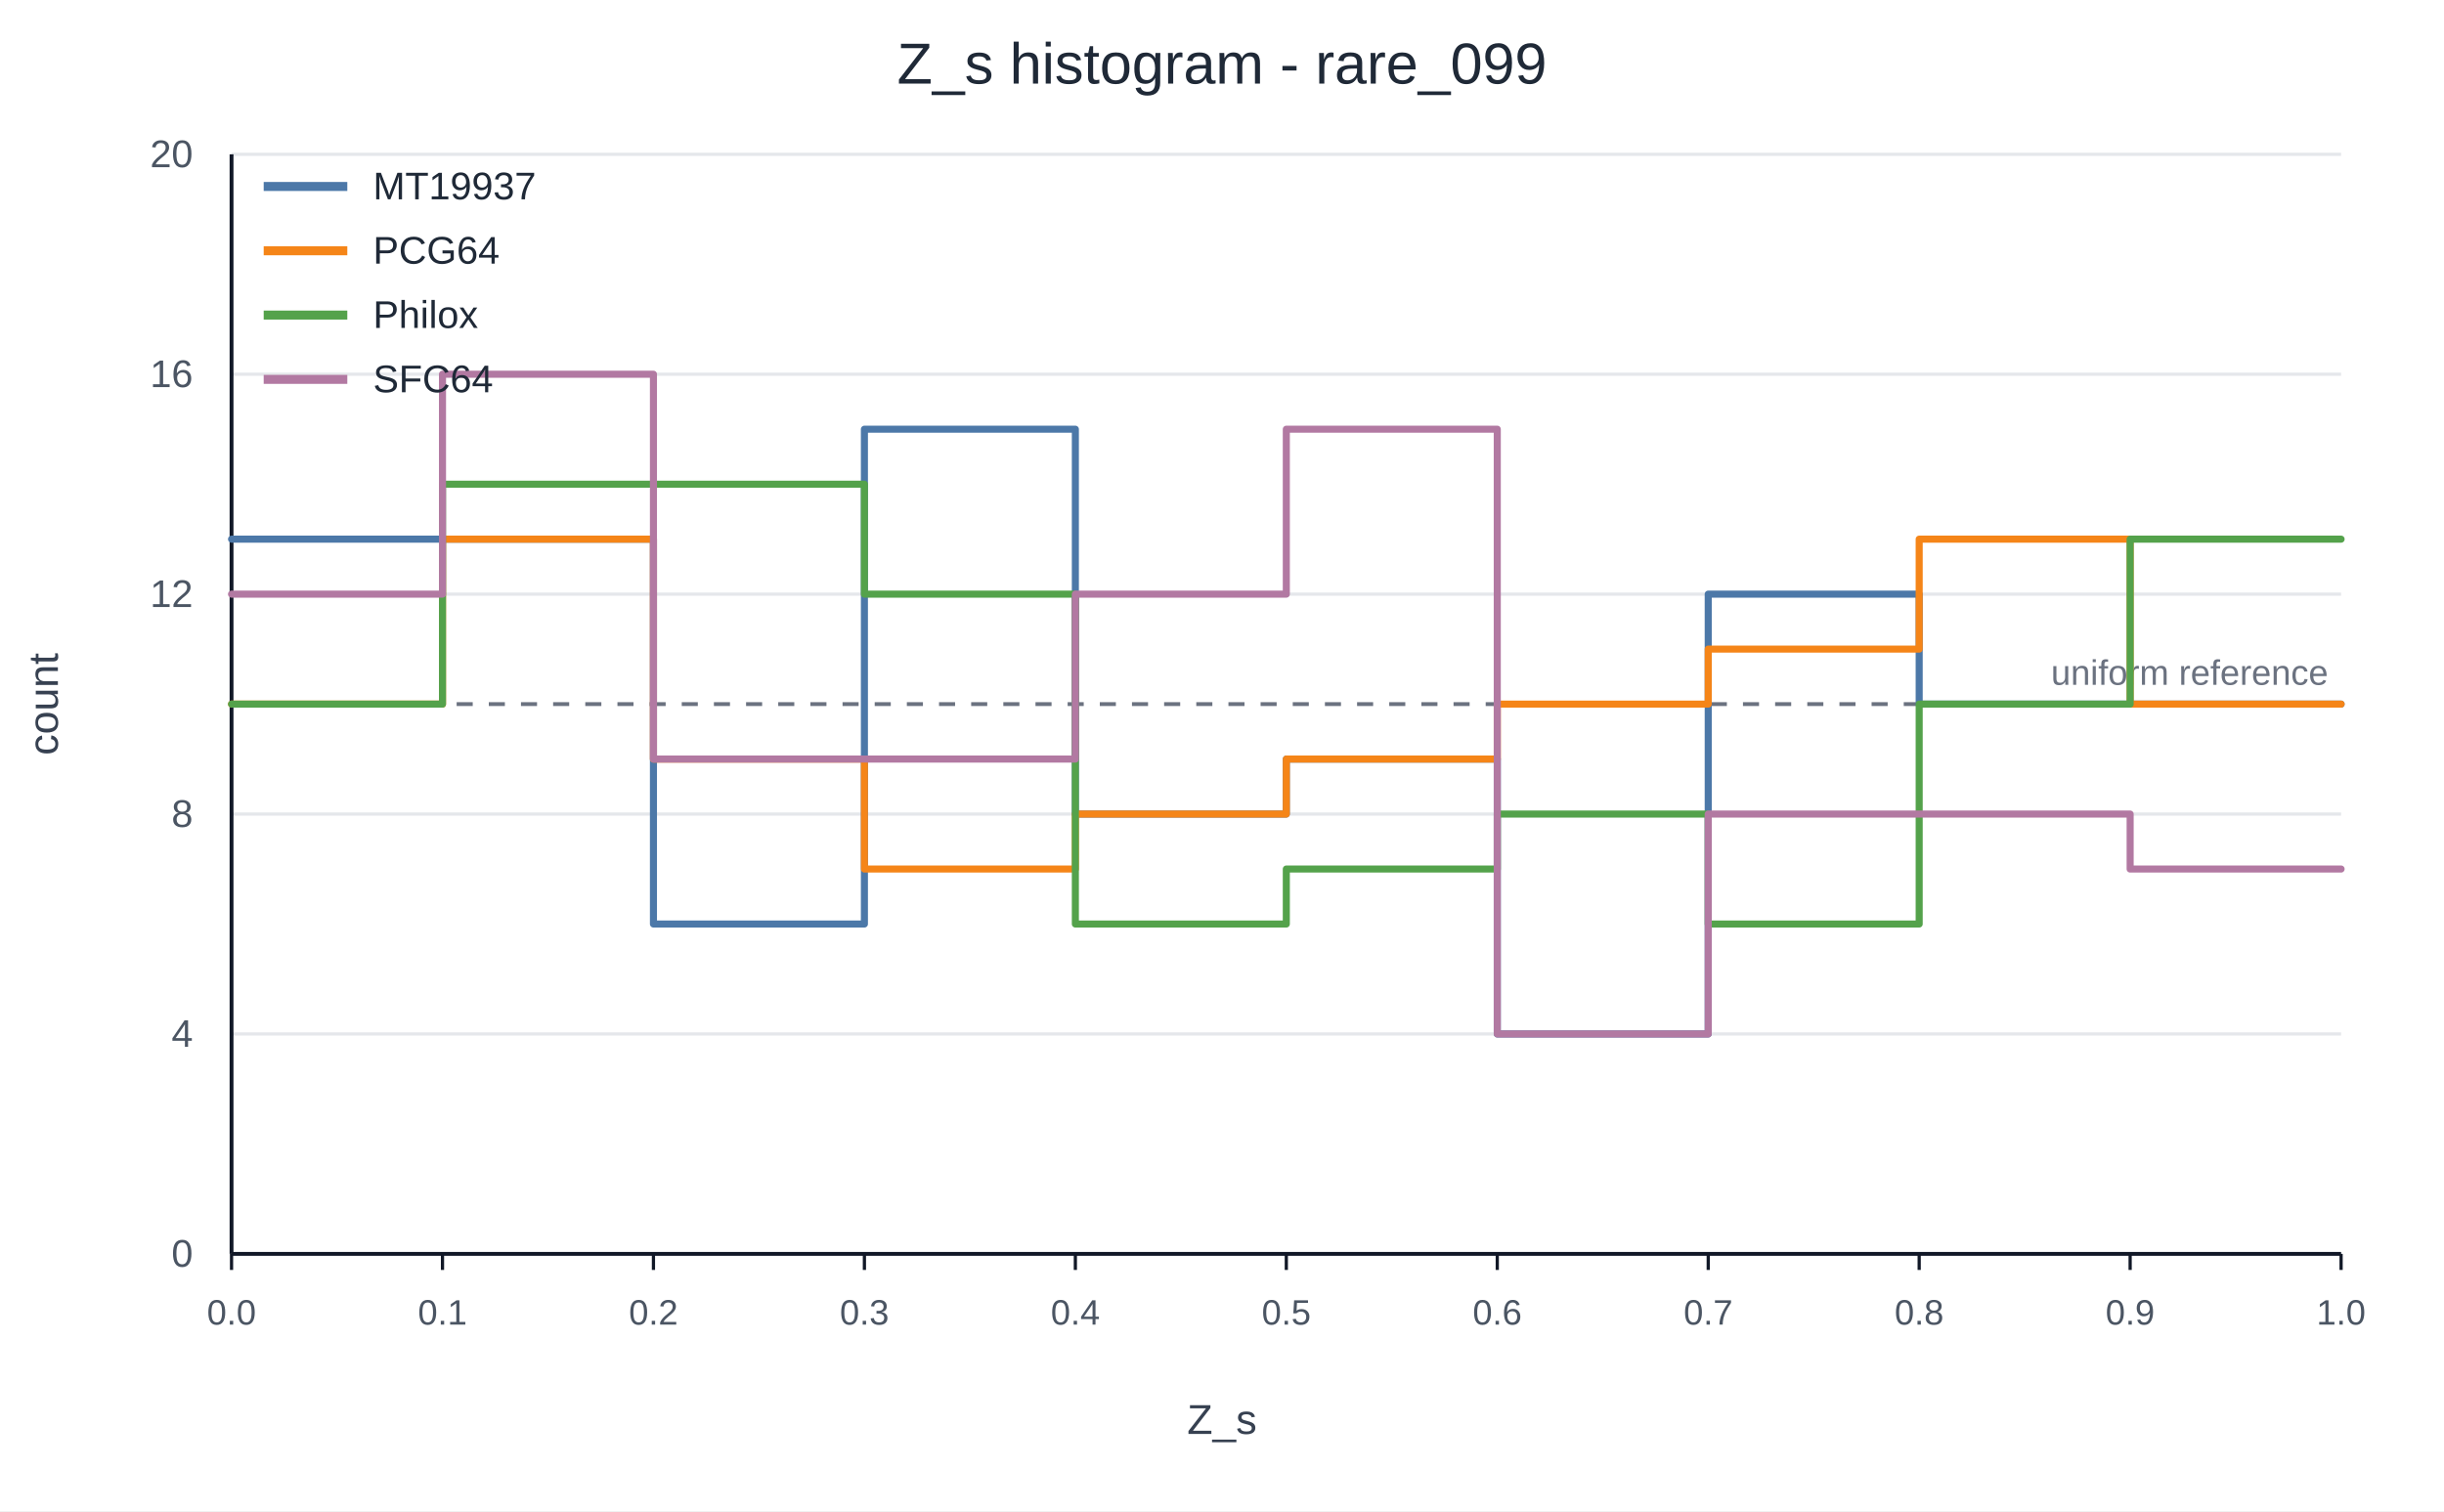
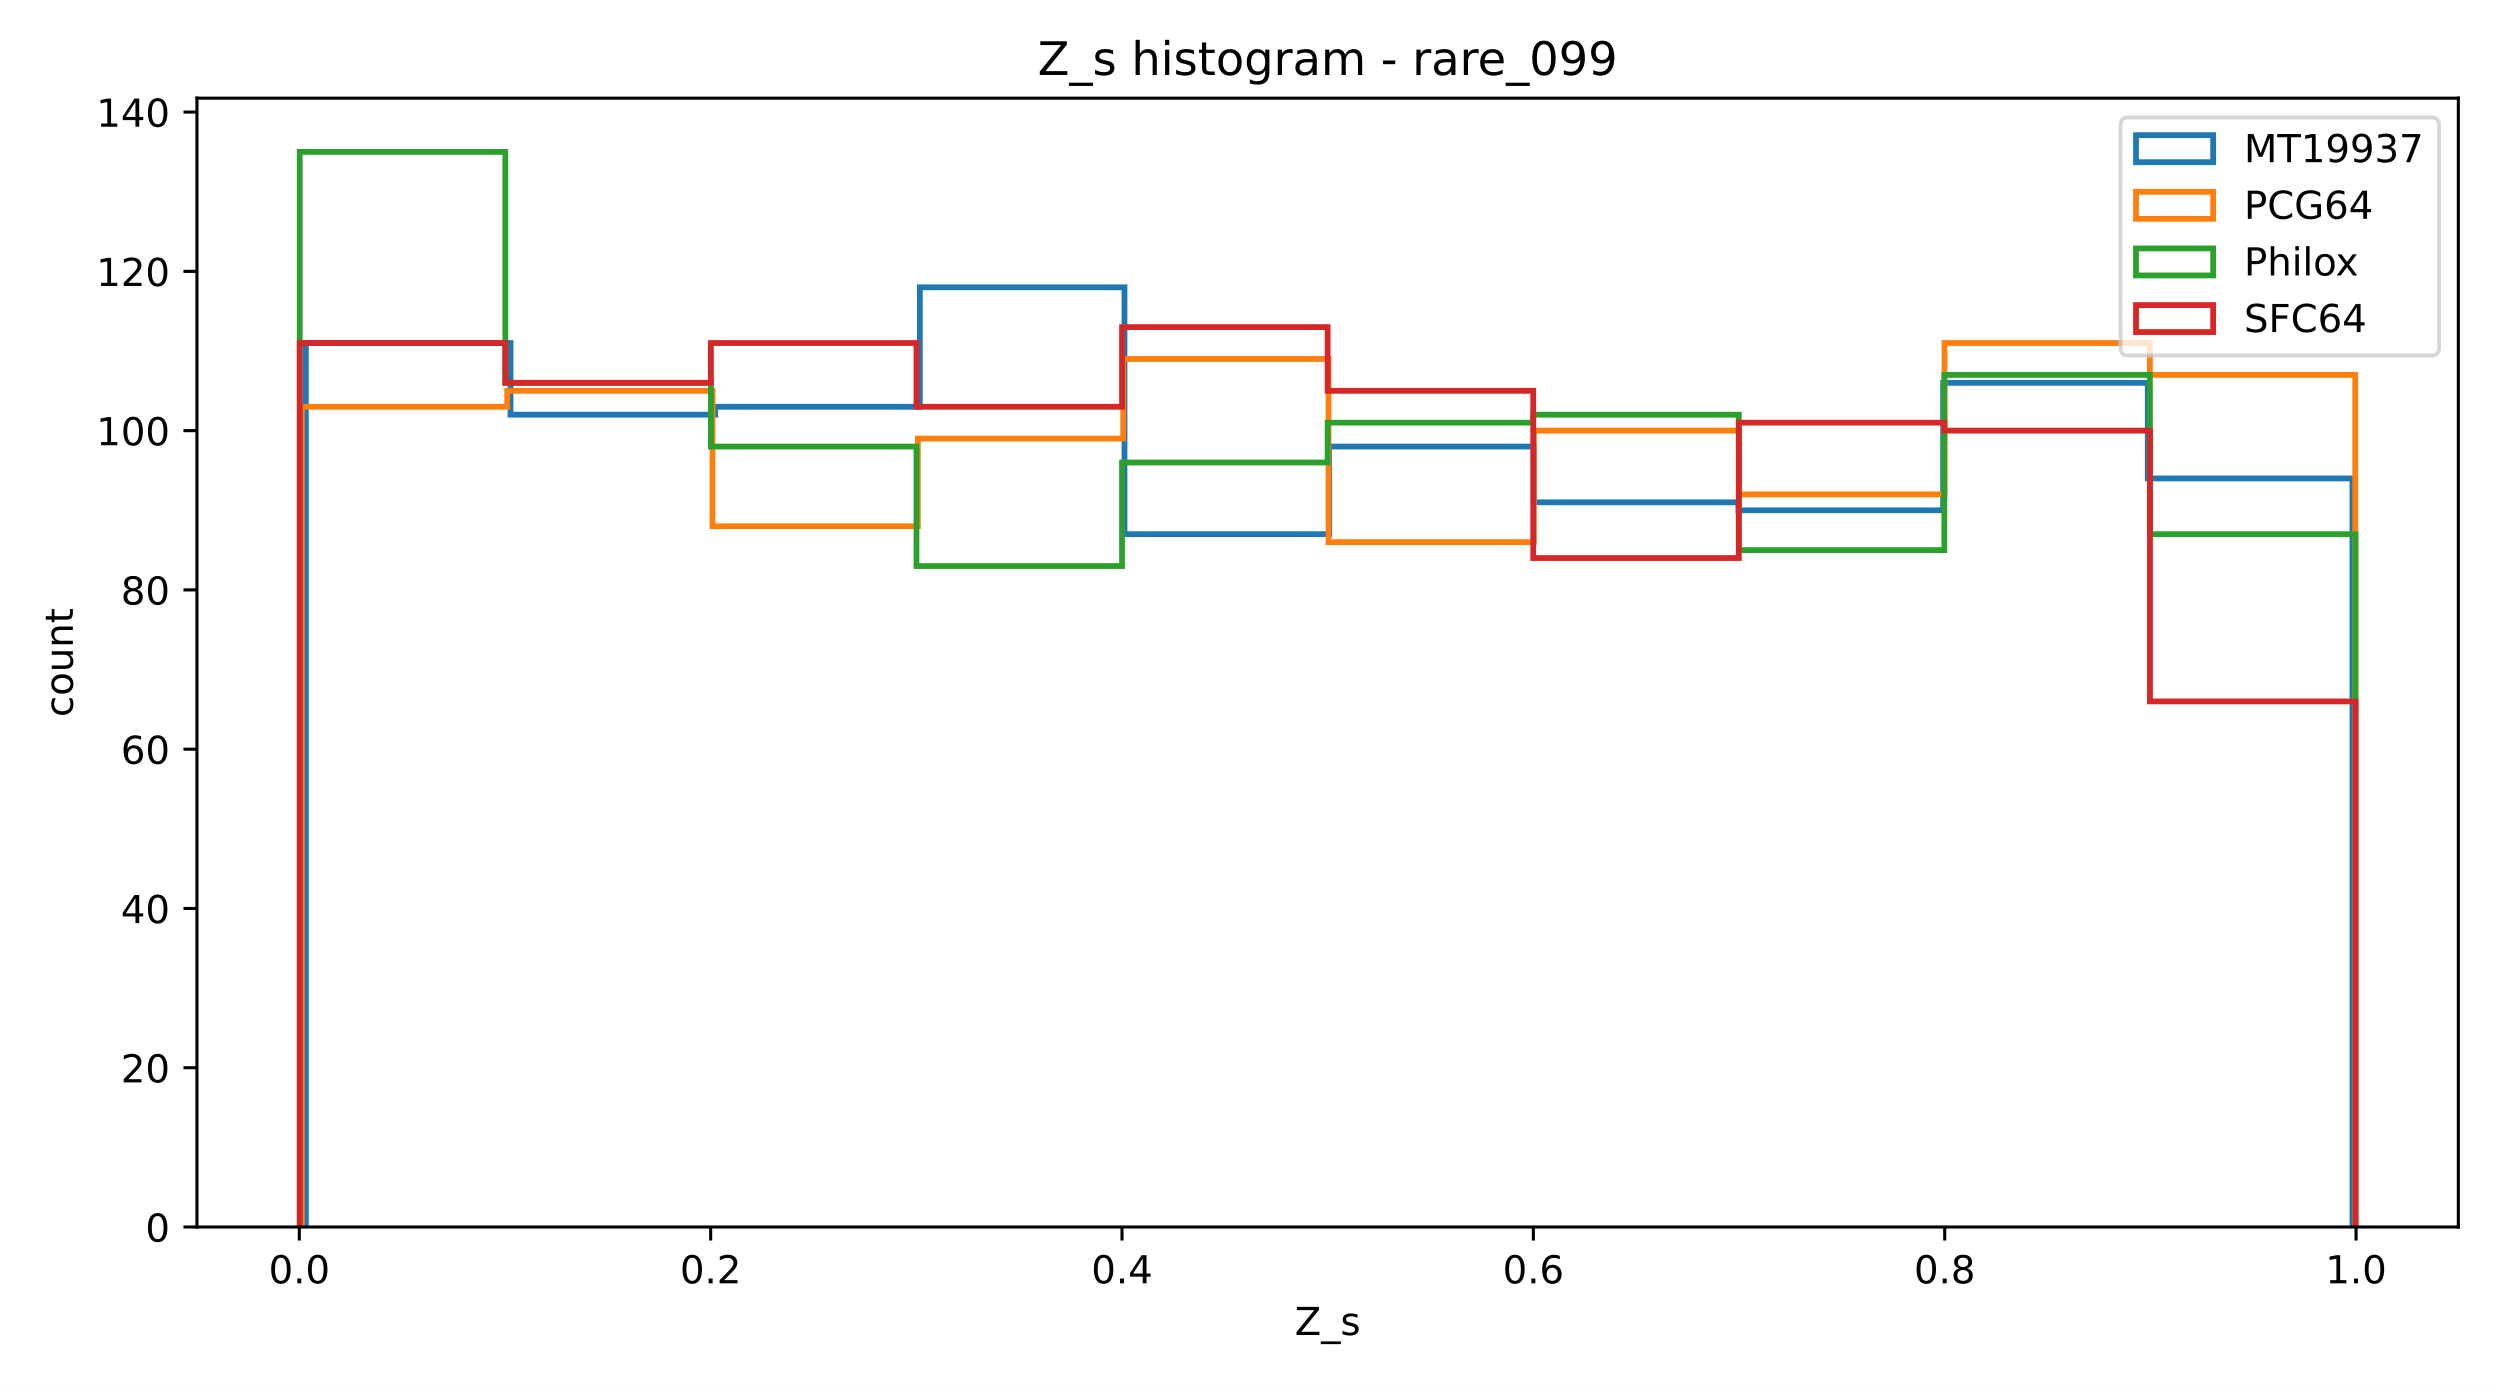
- <svg xmlns="http://www.w3.org/2000/svg" width="760" height="470" viewBox="0 0 760 470" role="img" aria-labelledby="title desc">
-   <rect width="100%" height="100%" fill="#ffffff" />
-   <text x="380.0" y="26" text-anchor="middle" font-family="Arial, sans-serif" font-size="18" fill="#1f2937">Z_s histogram - rare_099</text>
-   <line x1="72" y1="390.00" x2="728" y2="390.00" stroke="#e5e7eb" stroke-width="1" />
-   <text x="60" y="394.00" text-anchor="end" font-family="Arial, sans-serif" font-size="12" fill="#4b5563">0</text>
-   <line x1="72" y1="321.60" x2="728" y2="321.60" stroke="#e5e7eb" stroke-width="1" />
-   <text x="60" y="325.60" text-anchor="end" font-family="Arial, sans-serif" font-size="12" fill="#4b5563">4</text>
-   <line x1="72" y1="253.20" x2="728" y2="253.20" stroke="#e5e7eb" stroke-width="1" />
-   <text x="60" y="257.20" text-anchor="end" font-family="Arial, sans-serif" font-size="12" fill="#4b5563">8</text>
-   <line x1="72" y1="184.80" x2="728" y2="184.80" stroke="#e5e7eb" stroke-width="1" />
-   <text x="60" y="188.80" text-anchor="end" font-family="Arial, sans-serif" font-size="12" fill="#4b5563">12</text>
-   <line x1="72" y1="116.40" x2="728" y2="116.40" stroke="#e5e7eb" stroke-width="1" />
-   <text x="60" y="120.40" text-anchor="end" font-family="Arial, sans-serif" font-size="12" fill="#4b5563">16</text>
-   <line x1="72" y1="48.00" x2="728" y2="48.00" stroke="#e5e7eb" stroke-width="1" />
-   <text x="60" y="52.00" text-anchor="end" font-family="Arial, sans-serif" font-size="12" fill="#4b5563">20</text>
-   <line x1="72" y1="48" x2="72" y2="390" stroke="#111827" stroke-width="1.2" />
-   <line x1="72" y1="390" x2="728" y2="390" stroke="#111827" stroke-width="1.2" />
-   <line x1="72.00" y1="390" x2="72.00" y2="395" stroke="#111827" stroke-width="1" />
-   <text x="72.00" y="412" text-anchor="middle" font-family="Arial, sans-serif" font-size="11" fill="#4b5563">0.0</text>
-   <line x1="137.60" y1="390" x2="137.60" y2="395" stroke="#111827" stroke-width="1" />
-   <text x="137.60" y="412" text-anchor="middle" font-family="Arial, sans-serif" font-size="11" fill="#4b5563">0.1</text>
-   <line x1="203.20" y1="390" x2="203.20" y2="395" stroke="#111827" stroke-width="1" />
-   <text x="203.20" y="412" text-anchor="middle" font-family="Arial, sans-serif" font-size="11" fill="#4b5563">0.2</text>
-   <line x1="268.80" y1="390" x2="268.80" y2="395" stroke="#111827" stroke-width="1" />
-   <text x="268.80" y="412" text-anchor="middle" font-family="Arial, sans-serif" font-size="11" fill="#4b5563">0.3</text>
-   <line x1="334.40" y1="390" x2="334.40" y2="395" stroke="#111827" stroke-width="1" />
-   <text x="334.40" y="412" text-anchor="middle" font-family="Arial, sans-serif" font-size="11" fill="#4b5563">0.4</text>
-   <line x1="400.00" y1="390" x2="400.00" y2="395" stroke="#111827" stroke-width="1" />
-   <text x="400.00" y="412" text-anchor="middle" font-family="Arial, sans-serif" font-size="11" fill="#4b5563">0.5</text>
-   <line x1="465.60" y1="390" x2="465.60" y2="395" stroke="#111827" stroke-width="1" />
-   <text x="465.60" y="412" text-anchor="middle" font-family="Arial, sans-serif" font-size="11" fill="#4b5563">0.6</text>
-   <line x1="531.20" y1="390" x2="531.20" y2="395" stroke="#111827" stroke-width="1" />
-   <text x="531.20" y="412" text-anchor="middle" font-family="Arial, sans-serif" font-size="11" fill="#4b5563">0.7</text>
-   <line x1="596.80" y1="390" x2="596.80" y2="395" stroke="#111827" stroke-width="1" />
-   <text x="596.80" y="412" text-anchor="middle" font-family="Arial, sans-serif" font-size="11" fill="#4b5563">0.8</text>
-   <line x1="662.40" y1="390" x2="662.40" y2="395" stroke="#111827" stroke-width="1" />
-   <text x="662.40" y="412" text-anchor="middle" font-family="Arial, sans-serif" font-size="11" fill="#4b5563">0.9</text>
-   <line x1="728.00" y1="390" x2="728.00" y2="395" stroke="#111827" stroke-width="1" />
-   <text x="728.00" y="412" text-anchor="middle" font-family="Arial, sans-serif" font-size="11" fill="#4b5563">1.0</text>
-   <text x="380.0" y="446" text-anchor="middle" font-family="Arial, sans-serif" font-size="13" fill="#374151">Z_s</text>
-   <text x="18" y="219.0" transform="rotate(-90 18 219.0)" text-anchor="middle" font-family="Arial, sans-serif" font-size="13" fill="#374151">count</text>
-   <line x1="72" y1="219.00" x2="728" y2="219.00" stroke="#6b7280" stroke-width="1.2" stroke-dasharray="5 5" />
-   <text x="724" y="213.00" text-anchor="end" font-family="Arial, sans-serif" font-size="11" fill="#6b7280">uniform reference</text>
-   <polyline points="72.00,167.70 137.60,167.70 137.60,167.70 203.20,167.70 203.20,287.40 268.80,287.40 268.80,133.50 334.40,133.50 334.40,253.20 400.00,253.20 400.00,236.10 465.60,236.10 465.60,321.60 531.20,321.60 531.20,184.80 596.80,184.80 596.80,219.00 662.40,219.00 662.40,219.00 728.00,219.00" fill="none" stroke="#4c78a8" stroke-width="2.2" stroke-linejoin="round" stroke-linecap="round" />
-   <polyline points="72.00,219.00 137.60,219.00 137.60,167.70 203.20,167.70 203.20,236.10 268.80,236.10 268.80,270.30 334.40,270.30 334.40,253.20 400.00,253.20 400.00,236.10 465.60,236.10 465.60,219.00 531.20,219.00 531.20,201.90 596.80,201.90 596.80,167.70 662.40,167.70 662.40,219.00 728.00,219.00" fill="none" stroke="#f58518" stroke-width="2.2" stroke-linejoin="round" stroke-linecap="round" />
-   <polyline points="72.00,219.00 137.60,219.00 137.60,150.60 203.20,150.60 203.20,150.60 268.80,150.60 268.80,184.80 334.40,184.80 334.40,287.40 400.00,287.40 400.00,270.30 465.60,270.30 465.60,253.20 531.20,253.20 531.20,287.40 596.80,287.40 596.80,219.00 662.40,219.00 662.40,167.70 728.00,167.70" fill="none" stroke="#54a24b" stroke-width="2.2" stroke-linejoin="round" stroke-linecap="round" />
-   <polyline points="72.00,184.80 137.60,184.80 137.60,116.40 203.20,116.40 203.20,236.10 268.80,236.10 268.80,236.10 334.40,236.10 334.40,184.80 400.00,184.80 400.00,133.50 465.60,133.50 465.60,321.60 531.20,321.60 531.20,253.20 596.80,253.20 596.80,253.20 662.40,253.20 662.40,270.30 728.00,270.30" fill="none" stroke="#b279a2" stroke-width="2.2" stroke-linejoin="round" stroke-linecap="round" />
-   <line x1="82" y1="58" x2="108" y2="58" stroke="#4c78a8" stroke-width="2.8" />
-   <text x="116" y="62" font-family="Arial, sans-serif" font-size="12" fill="#1f2937">MT19937</text>
-   <line x1="82" y1="78" x2="108" y2="78" stroke="#f58518" stroke-width="2.8" />
-   <text x="116" y="82" font-family="Arial, sans-serif" font-size="12" fill="#1f2937">PCG64</text>
-   <line x1="82" y1="98" x2="108" y2="98" stroke="#54a24b" stroke-width="2.8" />
-   <text x="116" y="102" font-family="Arial, sans-serif" font-size="12" fill="#1f2937">Philox</text>
-   <line x1="82" y1="118" x2="108" y2="118" stroke="#b279a2" stroke-width="2.8" />
-   <text x="116" y="122" font-family="Arial, sans-serif" font-size="12" fill="#1f2937">SFC64</text>
+ <svg xmlns="http://www.w3.org/2000/svg" xmlns:xlink="http://www.w3.org/1999/xlink" width="648pt" height="360pt" viewBox="0 0 648 360" version="1.1">
+   <defs>
+     <style type="text/css">*{stroke-linejoin: round; stroke-linecap: butt}</style>
+   </defs>
+   <g id="figure_1">
+     <g id="patch_1">
+       <path d="M 0 360 L 648 360 L 648 0 L 0 0 z " style="fill: #ffffff" />
+     </g>
+     <g id="axes_1">
+       <g id="patch_2">
+         <path d="M 51.05 318.04 L 637.2 318.04 L 637.2 25.44 L 51.05 25.44 z " style="fill: #ffffff" />
+       </g>
+       <g id="matplotlib.axis_1">
+         <g id="xtick_1">
+           <g id="line2d_1">
+             <defs>
+               <path id="m0a22d73e81" d="M 0 0 L 0 3.5 " style="stroke: #000000; stroke-width: 0.8" />
+             </defs>
+             <g>
+               <use xlink:href="#m0a22d73e81" x="77.582" y="318.04" style="stroke: #000000; stroke-width: 0.8" />
+             </g>
+           </g>
+           <g id="text_1">
+             <g transform="translate(69.63001 332.6384) scale(0.1 -0.1)">
+               <defs>
+                 <path id="DejaVuSans-30" d="M 2034 4250 Q 1547 4250 1301 3770 Q 1056 3291 1056 2328 Q 1056 1369 1301 889 Q 1547 409 2034 409 Q 2525 409 2770 889 Q 3016 1369 3016 2328 Q 3016 3291 2770 3770 Q 2525 4250 2034 4250 z M 2034 4750 Q 2819 4750 3233 4129 Q 3647 3509 3647 2328 Q 3647 1150 3233 529 Q 2819 -91 2034 -91 Q 1250 -91 836 529 Q 422 1150 422 2328 Q 422 3509 836 4129 Q 1250 4750 2034 4750 z " transform="scale(0.015625)" />
+                 <path id="DejaVuSans-2e" d="M 684 794 L 1344 794 L 1344 0 L 684 0 L 684 794 z " transform="scale(0.015625)" />
+               </defs>
+               <use xlink:href="#DejaVuSans-30" />
+               <use xlink:href="#DejaVuSans-2e" x="63.623" />
+               <use xlink:href="#DejaVuSans-30" x="95.41" />
+             </g>
+           </g>
+         </g>
+         <g id="xtick_2">
+           <g id="line2d_2">
+             <g>
+               <use xlink:href="#m0a22d73e81" x="184.204" y="318.04" style="stroke: #000000; stroke-width: 0.8" />
+             </g>
+           </g>
+           <g id="text_2">
+             <g transform="translate(176.252 332.6384) scale(0.1 -0.1)">
+               <defs>
+                 <path id="DejaVuSans-32" d="M 1228 531 L 3431 531 L 3431 0 L 469 0 L 469 531 Q 828 903 1448 1529 Q 2069 2156 2228 2338 Q 2531 2678 2651 2914 Q 2772 3150 2772 3378 Q 2772 3750 2511 3984 Q 2250 4219 1831 4219 Q 1534 4219 1204 4116 Q 875 4013 500 3803 L 500 4441 Q 881 4594 1212 4672 Q 1544 4750 1819 4750 Q 2544 4750 2975 4387 Q 3406 4025 3406 3419 Q 3406 3131 3298 2873 Q 3191 2616 2906 2266 Q 2828 2175 2409 1742 Q 1991 1309 1228 531 z " transform="scale(0.015625)" />
+               </defs>
+               <use xlink:href="#DejaVuSans-30" />
+               <use xlink:href="#DejaVuSans-2e" x="63.623" />
+               <use xlink:href="#DejaVuSans-32" x="95.41" />
+             </g>
+           </g>
+         </g>
+         <g id="xtick_3">
+           <g id="line2d_3">
+             <g>
+               <use xlink:href="#m0a22d73e81" x="290.825" y="318.04" style="stroke: #000000; stroke-width: 0.8" />
+             </g>
+           </g>
+           <g id="text_3">
+             <g transform="translate(282.8739 332.6384) scale(0.1 -0.1)">
+               <defs>
+                 <path id="DejaVuSans-34" d="M 2419 4116 L 825 1625 L 2419 1625 L 2419 4116 z M 2253 4666 L 3047 4666 L 3047 1625 L 3713 1625 L 3713 1100 L 3047 1100 L 3047 0 L 2419 0 L 2419 1100 L 313 1100 L 313 1709 L 2253 4666 z " transform="scale(0.015625)" />
+               </defs>
+               <use xlink:href="#DejaVuSans-30" />
+               <use xlink:href="#DejaVuSans-2e" x="63.623" />
+               <use xlink:href="#DejaVuSans-34" x="95.41" />
+             </g>
+           </g>
+         </g>
+         <g id="xtick_4">
+           <g id="line2d_4">
+             <g>
+               <use xlink:href="#m0a22d73e81" x="397.447" y="318.04" style="stroke: #000000; stroke-width: 0.8" />
+             </g>
+           </g>
+           <g id="text_4">
+             <g transform="translate(389.4959 332.6384) scale(0.1 -0.1)">
+               <defs>
+                 <path id="DejaVuSans-36" d="M 2113 2584 Q 1688 2584 1439 2293 Q 1191 2003 1191 1497 Q 1191 994 1439 701 Q 1688 409 2113 409 Q 2538 409 2786 701 Q 3034 994 3034 1497 Q 3034 2003 2786 2293 Q 2538 2584 2113 2584 z M 3366 4563 L 3366 3988 Q 3128 4100 2886 4159 Q 2644 4219 2406 4219 Q 1781 4219 1451 3797 Q 1122 3375 1075 2522 Q 1259 2794 1537 2939 Q 1816 3084 2150 3084 Q 2853 3084 3261 2657 Q 3669 2231 3669 1497 Q 3669 778 3244 343 Q 2819 -91 2113 -91 Q 1303 -91 875 529 Q 447 1150 447 2328 Q 447 3434 972 4092 Q 1497 4750 2381 4750 Q 2619 4750 2861 4703 Q 3103 4656 3366 4563 z " transform="scale(0.015625)" />
+               </defs>
+               <use xlink:href="#DejaVuSans-30" />
+               <use xlink:href="#DejaVuSans-2e" x="63.623" />
+               <use xlink:href="#DejaVuSans-36" x="95.41" />
+             </g>
+           </g>
+         </g>
+         <g id="xtick_5">
+           <g id="line2d_5">
+             <g>
+               <use xlink:href="#m0a22d73e81" x="504.069" y="318.04" style="stroke: #000000; stroke-width: 0.8" />
+             </g>
+           </g>
+           <g id="text_5">
+             <g transform="translate(496.1178 332.6384) scale(0.1 -0.1)">
+               <defs>
+                 <path id="DejaVuSans-38" d="M 2034 2216 Q 1584 2216 1326 1975 Q 1069 1734 1069 1313 Q 1069 891 1326 650 Q 1584 409 2034 409 Q 2484 409 2743 651 Q 3003 894 3003 1313 Q 3003 1734 2745 1975 Q 2488 2216 2034 2216 z M 1403 2484 Q 997 2584 770 2862 Q 544 3141 544 3541 Q 544 4100 942 4425 Q 1341 4750 2034 4750 Q 2731 4750 3128 4425 Q 3525 4100 3525 3541 Q 3525 3141 3298 2862 Q 3072 2584 2669 2484 Q 3125 2378 3379 2068 Q 3634 1759 3634 1313 Q 3634 634 3220 271 Q 2806 -91 2034 -91 Q 1263 -91 848 271 Q 434 634 434 1313 Q 434 1759 690 2068 Q 947 2378 1403 2484 z M 1172 3481 Q 1172 3119 1398 2916 Q 1625 2713 2034 2713 Q 2441 2713 2670 2916 Q 2900 3119 2900 3481 Q 2900 3844 2670 4047 Q 2441 4250 2034 4250 Q 1625 4250 1398 4047 Q 1172 3844 1172 3481 z " transform="scale(0.015625)" />
+               </defs>
+               <use xlink:href="#DejaVuSans-30" />
+               <use xlink:href="#DejaVuSans-2e" x="63.623" />
+               <use xlink:href="#DejaVuSans-38" x="95.41" />
+             </g>
+           </g>
+         </g>
+         <g id="xtick_6">
+           <g id="line2d_6">
+             <g>
+               <use xlink:href="#m0a22d73e81" x="610.691" y="318.04" style="stroke: #000000; stroke-width: 0.8" />
+             </g>
+           </g>
+           <g id="text_6">
+             <g transform="translate(602.7397 332.6384) scale(0.1 -0.1)">
+               <defs>
+                 <path id="DejaVuSans-31" d="M 794 531 L 1825 531 L 1825 4091 L 703 3866 L 703 4441 L 1819 4666 L 2450 4666 L 2450 531 L 3481 531 L 3481 0 L 794 0 L 794 531 z " transform="scale(0.015625)" />
+               </defs>
+               <use xlink:href="#DejaVuSans-31" />
+               <use xlink:href="#DejaVuSans-2e" x="63.623" />
+               <use xlink:href="#DejaVuSans-30" x="95.41" />
+             </g>
+           </g>
+         </g>
+         <g id="text_7">
+           <g transform="translate(335.5953 346.0384) scale(0.1 -0.1)">
+             <defs>
+               <path id="DejaVuSans-5a" d="M 359 4666 L 4025 4666 L 4025 4184 L 1075 531 L 4097 531 L 4097 0 L 288 0 L 288 481 L 3238 4134 L 359 4134 L 359 4666 z " transform="scale(0.015625)" />
+               <path id="DejaVuSans-5f" d="M 3263 -1063 L 3263 -1509 L -63 -1509 L -63 -1063 L 3263 -1063 z " transform="scale(0.015625)" />
+               <path id="DejaVuSans-73" d="M 2834 3397 L 2834 2853 Q 2591 2978 2328 3040 Q 2066 3103 1784 3103 Q 1356 3103 1142 2972 Q 928 2841 928 2578 Q 928 2378 1081 2264 Q 1234 2150 1697 2047 L 1894 2003 Q 2506 1872 2764 1633 Q 3022 1394 3022 966 Q 3022 478 2636 193 Q 2250 -91 1575 -91 Q 1294 -91 989 -36 Q 684 19 347 128 L 347 722 Q 666 556 975 473 Q 1284 391 1588 391 Q 1994 391 2212 530 Q 2431 669 2431 922 Q 2431 1156 2273 1281 Q 2116 1406 1581 1522 L 1381 1569 Q 847 1681 609 1914 Q 372 2147 372 2553 Q 372 3047 722 3315 Q 1072 3584 1716 3584 Q 2034 3584 2315 3537 Q 2597 3491 2834 3397 z " transform="scale(0.015625)" />
+             </defs>
+             <use xlink:href="#DejaVuSans-5a" />
+             <use xlink:href="#DejaVuSans-5f" x="68.506" />
+             <use xlink:href="#DejaVuSans-73" x="118.506" />
+           </g>
+         </g>
+       </g>
+       <g id="matplotlib.axis_2">
+         <g id="ytick_1">
+           <g id="line2d_7">
+             <defs>
+               <path id="m301052ecda" d="M 0 0 L -3.5 0 " style="stroke: #000000; stroke-width: 0.8" />
+             </defs>
+             <g>
+               <use xlink:href="#m301052ecda" x="51.05" y="318.04" style="stroke: #000000; stroke-width: 0.8" />
+             </g>
+           </g>
+           <g id="text_8">
+             <g transform="translate(37.6875 321.8392) scale(0.1 -0.1)">
+               <use xlink:href="#DejaVuSans-30" />
+             </g>
+           </g>
+         </g>
+         <g id="ytick_2">
+           <g id="line2d_8">
+             <g>
+               <use xlink:href="#m301052ecda" x="51.05" y="276.756" style="stroke: #000000; stroke-width: 0.8" />
+             </g>
+           </g>
+           <g id="text_9">
+             <g transform="translate(31.325 280.5553) scale(0.1 -0.1)">
+               <use xlink:href="#DejaVuSans-32" />
+               <use xlink:href="#DejaVuSans-30" x="63.623" />
+             </g>
+           </g>
+         </g>
+         <g id="ytick_3">
+           <g id="line2d_9">
+             <g>
+               <use xlink:href="#m301052ecda" x="51.05" y="235.472" style="stroke: #000000; stroke-width: 0.8" />
+             </g>
+           </g>
+           <g id="text_10">
+             <g transform="translate(31.325 239.2713) scale(0.1 -0.1)">
+               <use xlink:href="#DejaVuSans-34" />
+               <use xlink:href="#DejaVuSans-30" x="63.623" />
+             </g>
+           </g>
+         </g>
+         <g id="ytick_4">
+           <g id="line2d_10">
+             <g>
+               <use xlink:href="#m301052ecda" x="51.05" y="194.188" style="stroke: #000000; stroke-width: 0.8" />
+             </g>
+           </g>
+           <g id="text_11">
+             <g transform="translate(31.325 197.9874) scale(0.1 -0.1)">
+               <use xlink:href="#DejaVuSans-36" />
+               <use xlink:href="#DejaVuSans-30" x="63.623" />
+             </g>
+           </g>
+         </g>
+         <g id="ytick_5">
+           <g id="line2d_11">
+             <g>
+               <use xlink:href="#m301052ecda" x="51.05" y="152.904" style="stroke: #000000; stroke-width: 0.8" />
+             </g>
+           </g>
+           <g id="text_12">
+             <g transform="translate(31.325 156.7034) scale(0.1 -0.1)">
+               <use xlink:href="#DejaVuSans-38" />
+               <use xlink:href="#DejaVuSans-30" x="63.623" />
+             </g>
+           </g>
+         </g>
+         <g id="ytick_6">
+           <g id="line2d_12">
+             <g>
+               <use xlink:href="#m301052ecda" x="51.05" y="111.62" style="stroke: #000000; stroke-width: 0.8" />
+             </g>
+           </g>
+           <g id="text_13">
+             <g transform="translate(24.9625 115.4195) scale(0.1 -0.1)">
+               <use xlink:href="#DejaVuSans-31" />
+               <use xlink:href="#DejaVuSans-30" x="63.623" />
+               <use xlink:href="#DejaVuSans-30" x="127.246" />
+             </g>
+           </g>
+         </g>
+         <g id="ytick_7">
+           <g id="line2d_13">
+             <g>
+               <use xlink:href="#m301052ecda" x="51.05" y="70.336" style="stroke: #000000; stroke-width: 0.8" />
+             </g>
+           </g>
+           <g id="text_14">
+             <g transform="translate(24.9625 74.13551) scale(0.1 -0.1)">
+               <use xlink:href="#DejaVuSans-31" />
+               <use xlink:href="#DejaVuSans-32" x="63.623" />
+               <use xlink:href="#DejaVuSans-30" x="127.246" />
+             </g>
+           </g>
+         </g>
+         <g id="ytick_8">
+           <g id="line2d_14">
+             <g>
+               <use xlink:href="#m301052ecda" x="51.05" y="29.052" style="stroke: #000000; stroke-width: 0.8" />
+             </g>
+           </g>
+           <g id="text_15">
+             <g transform="translate(24.9625 32.85156) scale(0.1 -0.1)">
+               <use xlink:href="#DejaVuSans-31" />
+               <use xlink:href="#DejaVuSans-34" x="63.623" />
+               <use xlink:href="#DejaVuSans-30" x="127.246" />
+             </g>
+           </g>
+         </g>
+         <g id="text_16">
+           <g transform="translate(18.88281 185.8462) rotate(-90) scale(0.1 -0.1)">
+             <defs>
+               <path id="DejaVuSans-63" d="M 3122 3366 L 3122 2828 Q 2878 2963 2633 3030 Q 2388 3097 2138 3097 Q 1578 3097 1268 2742 Q 959 2388 959 1747 Q 959 1106 1268 751 Q 1578 397 2138 397 Q 2388 397 2633 464 Q 2878 531 3122 666 L 3122 134 Q 2881 22 2623 -34 Q 2366 -91 2075 -91 Q 1284 -91 818 406 Q 353 903 353 1747 Q 353 2603 823 3093 Q 1294 3584 2113 3584 Q 2378 3584 2631 3529 Q 2884 3475 3122 3366 z " transform="scale(0.015625)" />
+               <path id="DejaVuSans-6f" d="M 1959 3097 Q 1497 3097 1228 2736 Q 959 2375 959 1747 Q 959 1119 1226 758 Q 1494 397 1959 397 Q 2419 397 2687 759 Q 2956 1122 2956 1747 Q 2956 2369 2687 2733 Q 2419 3097 1959 3097 z M 1959 3584 Q 2709 3584 3137 3096 Q 3566 2609 3566 1747 Q 3566 888 3137 398 Q 2709 -91 1959 -91 Q 1206 -91 779 398 Q 353 888 353 1747 Q 353 2609 779 3096 Q 1206 3584 1959 3584 z " transform="scale(0.015625)" />
+               <path id="DejaVuSans-75" d="M 544 1381 L 544 3500 L 1119 3500 L 1119 1403 Q 1119 906 1312 657 Q 1506 409 1894 409 Q 2359 409 2629 706 Q 2900 1003 2900 1516 L 2900 3500 L 3475 3500 L 3475 0 L 2900 0 L 2900 538 Q 2691 219 2414 64 Q 2138 -91 1772 -91 Q 1169 -91 856 284 Q 544 659 544 1381 z M 1991 3584 L 1991 3584 z " transform="scale(0.015625)" />
+               <path id="DejaVuSans-6e" d="M 3513 2113 L 3513 0 L 2938 0 L 2938 2094 Q 2938 2591 2744 2837 Q 2550 3084 2163 3084 Q 1697 3084 1428 2787 Q 1159 2491 1159 1978 L 1159 0 L 581 0 L 581 3500 L 1159 3500 L 1159 2956 Q 1366 3272 1645 3428 Q 1925 3584 2291 3584 Q 2894 3584 3203 3211 Q 3513 2838 3513 2113 z " transform="scale(0.015625)" />
+               <path id="DejaVuSans-74" d="M 1172 4494 L 1172 3500 L 2356 3500 L 2356 3053 L 1172 3053 L 1172 1153 Q 1172 725 1289 603 Q 1406 481 1766 481 L 2356 481 L 2356 0 L 1766 0 Q 1100 0 847 248 Q 594 497 594 1153 L 594 3053 L 172 3053 L 172 3500 L 594 3500 L 594 4494 L 1172 4494 z " transform="scale(0.015625)" />
+             </defs>
+             <use xlink:href="#DejaVuSans-63" />
+             <use xlink:href="#DejaVuSans-6f" x="54.98" />
+             <use xlink:href="#DejaVuSans-75" x="116.162" />
+             <use xlink:href="#DejaVuSans-6e" x="179.541" />
+             <use xlink:href="#DejaVuSans-74" x="242.92" />
+           </g>
+         </g>
+       </g>
+       <g id="patch_3">
+         <path d="M 79.275 318.04 L 79.275 88.914 L 132.323 88.914 L 132.323 107.492 L 185.371 107.492 L 185.371 105.428 L 238.419 105.428 L 238.419 74.465 L 291.467 74.465 L 291.467 138.455 L 344.514 138.455 L 344.514 115.749 L 397.562 115.749 L 397.562 130.198 L 450.61 130.198 L 450.61 132.262 L 503.658 132.262 L 503.658 99.235 L 556.706 99.235 L 556.706 124.005 L 609.753 124.005 L 609.753 318.04 " clip-path="url(#p74499f5dc8)" style="fill: none; stroke: #1f77b4; stroke-width: 1.5; stroke-linejoin: miter" />
+       </g>
+       <g id="patch_4">
+         <path d="M 78.24 318.04 L 78.24 105.428 L 131.463 105.428 L 131.463 101.299 L 184.687 101.299 L 184.687 136.391 L 237.911 136.391 L 237.911 113.684 L 291.134 113.684 L 291.134 93.042 L 344.358 93.042 L 344.358 140.519 L 397.581 140.519 L 397.581 111.62 L 450.805 111.62 L 450.805 128.134 L 504.029 128.134 L 504.029 88.914 L 557.252 88.914 L 557.252 97.171 L 610.476 97.171 L 610.476 318.04 " clip-path="url(#p74499f5dc8)" style="fill: none; stroke: #ff7f0e; stroke-width: 1.5; stroke-linejoin: miter" />
+       </g>
+       <g id="patch_5">
+         <path d="M 77.693 318.04 L 77.693 39.373 L 130.978 39.373 L 130.978 99.235 L 184.263 99.235 L 184.263 115.749 L 237.549 115.749 L 237.549 146.712 L 290.834 146.712 L 290.834 119.877 L 344.119 119.877 L 344.119 109.556 L 397.404 109.556 L 397.404 107.492 L 450.689 107.492 L 450.689 142.583 L 503.974 142.583 L 503.974 97.171 L 557.259 97.171 L 557.259 138.455 L 610.544 138.455 L 610.544 318.04 " clip-path="url(#p74499f5dc8)" style="fill: none; stroke: #2ca02c; stroke-width: 1.5; stroke-linejoin: miter" />
+       </g>
+       <g id="patch_6">
+         <path d="M 77.695 318.04 L 77.695 88.914 L 130.982 88.914 L 130.982 99.235 L 184.268 99.235 L 184.268 88.914 L 237.554 88.914 L 237.554 105.428 L 290.84 105.428 L 290.84 84.786 L 344.126 84.786 L 344.126 101.299 L 397.412 101.299 L 397.412 144.647 L 450.698 144.647 L 450.698 109.556 L 503.985 109.556 L 503.985 111.62 L 557.271 111.62 L 557.271 181.803 L 610.557 181.803 L 610.557 318.04 " clip-path="url(#p74499f5dc8)" style="fill: none; stroke: #d62728; stroke-width: 1.5; stroke-linejoin: miter" />
+       </g>
+       <g id="patch_7">
+         <path d="M 51.05 318.04 L 51.05 25.44 " style="fill: none; stroke: #000000; stroke-width: 0.8; stroke-linejoin: miter; stroke-linecap: square" />
+       </g>
+       <g id="patch_8">
+         <path d="M 637.2 318.04 L 637.2 25.44 " style="fill: none; stroke: #000000; stroke-width: 0.8; stroke-linejoin: miter; stroke-linecap: square" />
+       </g>
+       <g id="patch_9">
+         <path d="M 51.05 318.04 L 637.2 318.04 " style="fill: none; stroke: #000000; stroke-width: 0.8; stroke-linejoin: miter; stroke-linecap: square" />
+       </g>
+       <g id="patch_10">
+         <path d="M 51.05 25.44 L 637.2 25.44 " style="fill: none; stroke: #000000; stroke-width: 0.8; stroke-linejoin: miter; stroke-linecap: square" />
+       </g>
+       <g id="text_17">
+         <g transform="translate(268.9694 19.44) scale(0.12 -0.12)">
+           <defs>
+             <path id="DejaVuSans-20" transform="scale(0.015625)" />
+             <path id="DejaVuSans-68" d="M 3513 2113 L 3513 0 L 2938 0 L 2938 2094 Q 2938 2591 2744 2837 Q 2550 3084 2163 3084 Q 1697 3084 1428 2787 Q 1159 2491 1159 1978 L 1159 0 L 581 0 L 581 4863 L 1159 4863 L 1159 2956 Q 1366 3272 1645 3428 Q 1925 3584 2291 3584 Q 2894 3584 3203 3211 Q 3513 2838 3513 2113 z " transform="scale(0.015625)" />
+             <path id="DejaVuSans-69" d="M 603 3500 L 1178 3500 L 1178 0 L 603 0 L 603 3500 z M 603 4863 L 1178 4863 L 1178 4134 L 603 4134 L 603 4863 z " transform="scale(0.015625)" />
+             <path id="DejaVuSans-67" d="M 2906 1791 Q 2906 2416 2648 2759 Q 2391 3103 1925 3103 Q 1463 3103 1205 2759 Q 947 2416 947 1791 Q 947 1169 1205 825 Q 1463 481 1925 481 Q 2391 481 2648 825 Q 2906 1169 2906 1791 z M 3481 434 Q 3481 -459 3084 -895 Q 2688 -1331 1869 -1331 Q 1566 -1331 1297 -1286 Q 1028 -1241 775 -1147 L 775 -588 Q 1028 -725 1275 -790 Q 1522 -856 1778 -856 Q 2344 -856 2625 -561 Q 2906 -266 2906 331 L 2906 616 Q 2728 306 2450 153 Q 2172 0 1784 0 Q 1141 0 747 490 Q 353 981 353 1791 Q 353 2603 747 3093 Q 1141 3584 1784 3584 Q 2172 3584 2450 3431 Q 2728 3278 2906 2969 L 2906 3500 L 3481 3500 L 3481 434 z " transform="scale(0.015625)" />
+             <path id="DejaVuSans-72" d="M 2631 2963 Q 2534 3019 2420 3045 Q 2306 3072 2169 3072 Q 1681 3072 1420 2755 Q 1159 2438 1159 1844 L 1159 0 L 581 0 L 581 3500 L 1159 3500 L 1159 2956 Q 1341 3275 1631 3429 Q 1922 3584 2338 3584 Q 2397 3584 2469 3576 Q 2541 3569 2628 3553 L 2631 2963 z " transform="scale(0.015625)" />
+             <path id="DejaVuSans-61" d="M 2194 1759 Q 1497 1759 1228 1600 Q 959 1441 959 1056 Q 959 750 1161 570 Q 1363 391 1709 391 Q 2188 391 2477 730 Q 2766 1069 2766 1631 L 2766 1759 L 2194 1759 z M 3341 1997 L 3341 0 L 2766 0 L 2766 531 Q 2569 213 2275 61 Q 1981 -91 1556 -91 Q 1019 -91 701 211 Q 384 513 384 1019 Q 384 1609 779 1909 Q 1175 2209 1959 2209 L 2766 2209 L 2766 2266 Q 2766 2663 2505 2880 Q 2244 3097 1772 3097 Q 1472 3097 1187 3025 Q 903 2953 641 2809 L 641 3341 Q 956 3463 1253 3523 Q 1550 3584 1831 3584 Q 2591 3584 2966 3190 Q 3341 2797 3341 1997 z " transform="scale(0.015625)" />
+             <path id="DejaVuSans-6d" d="M 3328 2828 Q 3544 3216 3844 3400 Q 4144 3584 4550 3584 Q 5097 3584 5394 3201 Q 5691 2819 5691 2113 L 5691 0 L 5113 0 L 5113 2094 Q 5113 2597 4934 2840 Q 4756 3084 4391 3084 Q 3944 3084 3684 2787 Q 3425 2491 3425 1978 L 3425 0 L 2847 0 L 2847 2094 Q 2847 2600 2669 2842 Q 2491 3084 2119 3084 Q 1678 3084 1418 2786 Q 1159 2488 1159 1978 L 1159 0 L 581 0 L 581 3500 L 1159 3500 L 1159 2956 Q 1356 3278 1631 3431 Q 1906 3584 2284 3584 Q 2666 3584 2933 3390 Q 3200 3197 3328 2828 z " transform="scale(0.015625)" />
+             <path id="DejaVuSans-2d" d="M 313 2009 L 1997 2009 L 1997 1497 L 313 1497 L 313 2009 z " transform="scale(0.015625)" />
+             <path id="DejaVuSans-65" d="M 3597 1894 L 3597 1613 L 953 1613 Q 991 1019 1311 708 Q 1631 397 2203 397 Q 2534 397 2845 478 Q 3156 559 3463 722 L 3463 178 Q 3153 47 2828 -22 Q 2503 -91 2169 -91 Q 1331 -91 842 396 Q 353 884 353 1716 Q 353 2575 817 3079 Q 1281 3584 2069 3584 Q 2775 3584 3186 3129 Q 3597 2675 3597 1894 z M 3022 2063 Q 3016 2534 2758 2815 Q 2500 3097 2075 3097 Q 1594 3097 1305 2825 Q 1016 2553 972 2059 L 3022 2063 z " transform="scale(0.015625)" />
+             <path id="DejaVuSans-39" d="M 703 97 L 703 672 Q 941 559 1184 500 Q 1428 441 1663 441 Q 2288 441 2617 861 Q 2947 1281 2994 2138 Q 2813 1869 2534 1725 Q 2256 1581 1919 1581 Q 1219 1581 811 2004 Q 403 2428 403 3163 Q 403 3881 828 4315 Q 1253 4750 1959 4750 Q 2769 4750 3195 4129 Q 3622 3509 3622 2328 Q 3622 1225 3098 567 Q 2575 -91 1691 -91 Q 1453 -91 1209 -44 Q 966 3 703 97 z M 1959 2075 Q 2384 2075 2632 2365 Q 2881 2656 2881 3163 Q 2881 3666 2632 3958 Q 2384 4250 1959 4250 Q 1534 4250 1286 3958 Q 1038 3666 1038 3163 Q 1038 2656 1286 2365 Q 1534 2075 1959 2075 z " transform="scale(0.015625)" />
+           </defs>
+           <use xlink:href="#DejaVuSans-5a" />
+           <use xlink:href="#DejaVuSans-5f" x="68.506" />
+           <use xlink:href="#DejaVuSans-73" x="118.506" />
+           <use xlink:href="#DejaVuSans-20" x="170.605" />
+           <use xlink:href="#DejaVuSans-68" x="202.393" />
+           <use xlink:href="#DejaVuSans-69" x="265.771" />
+           <use xlink:href="#DejaVuSans-73" x="293.555" />
+           <use xlink:href="#DejaVuSans-74" x="345.654" />
+           <use xlink:href="#DejaVuSans-6f" x="384.863" />
+           <use xlink:href="#DejaVuSans-67" x="446.045" />
+           <use xlink:href="#DejaVuSans-72" x="509.521" />
+           <use xlink:href="#DejaVuSans-61" x="550.635" />
+           <use xlink:href="#DejaVuSans-6d" x="611.914" />
+           <use xlink:href="#DejaVuSans-20" x="709.326" />
+           <use xlink:href="#DejaVuSans-2d" x="741.113" />
+           <use xlink:href="#DejaVuSans-20" x="777.197" />
+           <use xlink:href="#DejaVuSans-72" x="808.984" />
+           <use xlink:href="#DejaVuSans-61" x="850.098" />
+           <use xlink:href="#DejaVuSans-72" x="911.377" />
+           <use xlink:href="#DejaVuSans-65" x="950.24" />
+           <use xlink:href="#DejaVuSans-5f" x="1011.764" />
+           <use xlink:href="#DejaVuSans-30" x="1061.764" />
+           <use xlink:href="#DejaVuSans-39" x="1125.387" />
+           <use xlink:href="#DejaVuSans-39" x="1189.01" />
+         </g>
+       </g>
+       <g id="legend_1">
+         <g id="patch_11">
+           <path d="M 551.652 92.153 L 630.2 92.153 Q 632.2 92.153 632.2 90.153 L 632.2 32.44 Q 632.2 30.44 630.2 30.44 L 551.652 30.44 Q 549.652 30.44 549.652 32.44 L 549.652 90.153 Q 549.652 92.153 551.652 92.153 z " style="fill: #ffffff; opacity: 0.8; stroke: #cccccc; stroke-linejoin: miter" />
+         </g>
+         <g id="patch_12">
+           <path d="M 553.652 42.038 L 573.652 42.038 L 573.652 35.038 L 553.652 35.038 L 553.652 42.038 z " style="fill: none; stroke: #1f77b4; stroke-width: 1.5; stroke-linejoin: miter" />
+         </g>
+         <g id="text_18">
+           <g transform="translate(581.6516 42.03844) scale(0.1 -0.1)">
+             <defs>
+               <path id="DejaVuSans-4d" d="M 628 4666 L 1569 4666 L 2759 1491 L 3956 4666 L 4897 4666 L 4897 0 L 4281 0 L 4281 4097 L 3078 897 L 2444 897 L 1241 4097 L 1241 0 L 628 0 L 628 4666 z " transform="scale(0.015625)" />
+               <path id="DejaVuSans-54" d="M -19 4666 L 3928 4666 L 3928 4134 L 2272 4134 L 2272 0 L 1638 0 L 1638 4134 L -19 4134 L -19 4666 z " transform="scale(0.015625)" />
+               <path id="DejaVuSans-33" d="M 2597 2516 Q 3050 2419 3304 2112 Q 3559 1806 3559 1356 Q 3559 666 3084 287 Q 2609 -91 1734 -91 Q 1441 -91 1130 -33 Q 819 25 488 141 L 488 750 Q 750 597 1062 519 Q 1375 441 1716 441 Q 2309 441 2620 675 Q 2931 909 2931 1356 Q 2931 1769 2642 2001 Q 2353 2234 1838 2234 L 1294 2234 L 1294 2753 L 1863 2753 Q 2328 2753 2575 2939 Q 2822 3125 2822 3475 Q 2822 3834 2567 4026 Q 2313 4219 1838 4219 Q 1578 4219 1281 4162 Q 984 4106 628 3988 L 628 4550 Q 988 4650 1302 4700 Q 1616 4750 1894 4750 Q 2613 4750 3031 4423 Q 3450 4097 3450 3541 Q 3450 3153 3228 2886 Q 3006 2619 2597 2516 z " transform="scale(0.015625)" />
+               <path id="DejaVuSans-37" d="M 525 4666 L 3525 4666 L 3525 4397 L 1831 0 L 1172 0 L 2766 4134 L 525 4134 L 525 4666 z " transform="scale(0.015625)" />
+             </defs>
+             <use xlink:href="#DejaVuSans-4d" />
+             <use xlink:href="#DejaVuSans-54" x="86.279" />
+             <use xlink:href="#DejaVuSans-31" x="147.363" />
+             <use xlink:href="#DejaVuSans-39" x="210.986" />
+             <use xlink:href="#DejaVuSans-39" x="274.609" />
+             <use xlink:href="#DejaVuSans-33" x="338.232" />
+             <use xlink:href="#DejaVuSans-37" x="401.855" />
+           </g>
+         </g>
+         <g id="patch_13">
+           <path d="M 553.652 56.717 L 573.652 56.717 L 573.652 49.717 L 553.652 49.717 L 553.652 56.717 z " style="fill: none; stroke: #ff7f0e; stroke-width: 1.5; stroke-linejoin: miter" />
+         </g>
+         <g id="text_19">
+           <g transform="translate(581.6516 56.71656) scale(0.1 -0.1)">
+             <defs>
+               <path id="DejaVuSans-50" d="M 1259 4147 L 1259 2394 L 2053 2394 Q 2494 2394 2734 2622 Q 2975 2850 2975 3272 Q 2975 3691 2734 3919 Q 2494 4147 2053 4147 L 1259 4147 z M 628 4666 L 2053 4666 Q 2838 4666 3239 4311 Q 3641 3956 3641 3272 Q 3641 2581 3239 2228 Q 2838 1875 2053 1875 L 1259 1875 L 1259 0 L 628 0 L 628 4666 z " transform="scale(0.015625)" />
+               <path id="DejaVuSans-43" d="M 4122 4306 L 4122 3641 Q 3803 3938 3442 4084 Q 3081 4231 2675 4231 Q 1875 4231 1450 3742 Q 1025 3253 1025 2328 Q 1025 1406 1450 917 Q 1875 428 2675 428 Q 3081 428 3442 575 Q 3803 722 4122 1019 L 4122 359 Q 3791 134 3420 21 Q 3050 -91 2638 -91 Q 1578 -91 968 557 Q 359 1206 359 2328 Q 359 3453 968 4101 Q 1578 4750 2638 4750 Q 3056 4750 3426 4639 Q 3797 4528 4122 4306 z " transform="scale(0.015625)" />
+               <path id="DejaVuSans-47" d="M 3809 666 L 3809 1919 L 2778 1919 L 2778 2438 L 4434 2438 L 4434 434 Q 4069 175 3628 42 Q 3188 -91 2688 -91 Q 1594 -91 976 548 Q 359 1188 359 2328 Q 359 3472 976 4111 Q 1594 4750 2688 4750 Q 3144 4750 3555 4637 Q 3966 4525 4313 4306 L 4313 3634 Q 3963 3931 3569 4081 Q 3175 4231 2741 4231 Q 1884 4231 1454 3753 Q 1025 3275 1025 2328 Q 1025 1384 1454 906 Q 1884 428 2741 428 Q 3075 428 3337 486 Q 3600 544 3809 666 z " transform="scale(0.015625)" />
+             </defs>
+             <use xlink:href="#DejaVuSans-50" />
+             <use xlink:href="#DejaVuSans-43" x="60.303" />
+             <use xlink:href="#DejaVuSans-47" x="130.127" />
+             <use xlink:href="#DejaVuSans-36" x="207.617" />
+             <use xlink:href="#DejaVuSans-34" x="271.24" />
+           </g>
+         </g>
+         <g id="patch_14">
+           <path d="M 553.652 71.395 L 573.652 71.395 L 573.652 64.395 L 553.652 64.395 L 553.652 71.395 z " style="fill: none; stroke: #2ca02c; stroke-width: 1.5; stroke-linejoin: miter" />
+         </g>
+         <g id="text_20">
+           <g transform="translate(581.6516 71.39469) scale(0.1 -0.1)">
+             <defs>
+               <path id="DejaVuSans-6c" d="M 603 4863 L 1178 4863 L 1178 0 L 603 0 L 603 4863 z " transform="scale(0.015625)" />
+               <path id="DejaVuSans-78" d="M 3513 3500 L 2247 1797 L 3578 0 L 2900 0 L 1881 1375 L 863 0 L 184 0 L 1544 1831 L 300 3500 L 978 3500 L 1906 2253 L 2834 3500 L 3513 3500 z " transform="scale(0.015625)" />
+             </defs>
+             <use xlink:href="#DejaVuSans-50" />
+             <use xlink:href="#DejaVuSans-68" x="60.303" />
+             <use xlink:href="#DejaVuSans-69" x="123.682" />
+             <use xlink:href="#DejaVuSans-6c" x="151.465" />
+             <use xlink:href="#DejaVuSans-6f" x="179.248" />
+             <use xlink:href="#DejaVuSans-78" x="237.305" />
+           </g>
+         </g>
+         <g id="patch_15">
+           <path d="M 553.652 86.073 L 573.652 86.073 L 573.652 79.073 L 553.652 79.073 L 553.652 86.073 z " style="fill: none; stroke: #d62728; stroke-width: 1.5; stroke-linejoin: miter" />
+         </g>
+         <g id="text_21">
+           <g transform="translate(581.6516 86.07281) scale(0.1 -0.1)">
+             <defs>
+               <path id="DejaVuSans-53" d="M 3425 4513 L 3425 3897 Q 3066 4069 2747 4153 Q 2428 4238 2131 4238 Q 1616 4238 1336 4038 Q 1056 3838 1056 3469 Q 1056 3159 1242 3001 Q 1428 2844 1947 2747 L 2328 2669 Q 3034 2534 3370 2195 Q 3706 1856 3706 1288 Q 3706 609 3251 259 Q 2797 -91 1919 -91 Q 1588 -91 1214 -16 Q 841 59 441 206 L 441 856 Q 825 641 1194 531 Q 1563 422 1919 422 Q 2459 422 2753 634 Q 3047 847 3047 1241 Q 3047 1584 2836 1778 Q 2625 1972 2144 2069 L 1759 2144 Q 1053 2284 737 2584 Q 422 2884 422 3419 Q 422 4038 858 4394 Q 1294 4750 2059 4750 Q 2388 4750 2728 4690 Q 3069 4631 3425 4513 z " transform="scale(0.015625)" />
+               <path id="DejaVuSans-46" d="M 628 4666 L 3309 4666 L 3309 4134 L 1259 4134 L 1259 2759 L 3109 2759 L 3109 2228 L 1259 2228 L 1259 0 L 628 0 L 628 4666 z " transform="scale(0.015625)" />
+             </defs>
+             <use xlink:href="#DejaVuSans-53" />
+             <use xlink:href="#DejaVuSans-46" x="63.477" />
+             <use xlink:href="#DejaVuSans-43" x="120.996" />
+             <use xlink:href="#DejaVuSans-36" x="190.82" />
+             <use xlink:href="#DejaVuSans-34" x="254.443" />
+           </g>
+         </g>
+       </g>
+     </g>
+   </g>
+   <defs>
+     <clipPath id="p74499f5dc8">
+       <rect x="51.05" y="25.44" width="586.15" height="292.6" />
+     </clipPath>
+   </defs>
</svg>
